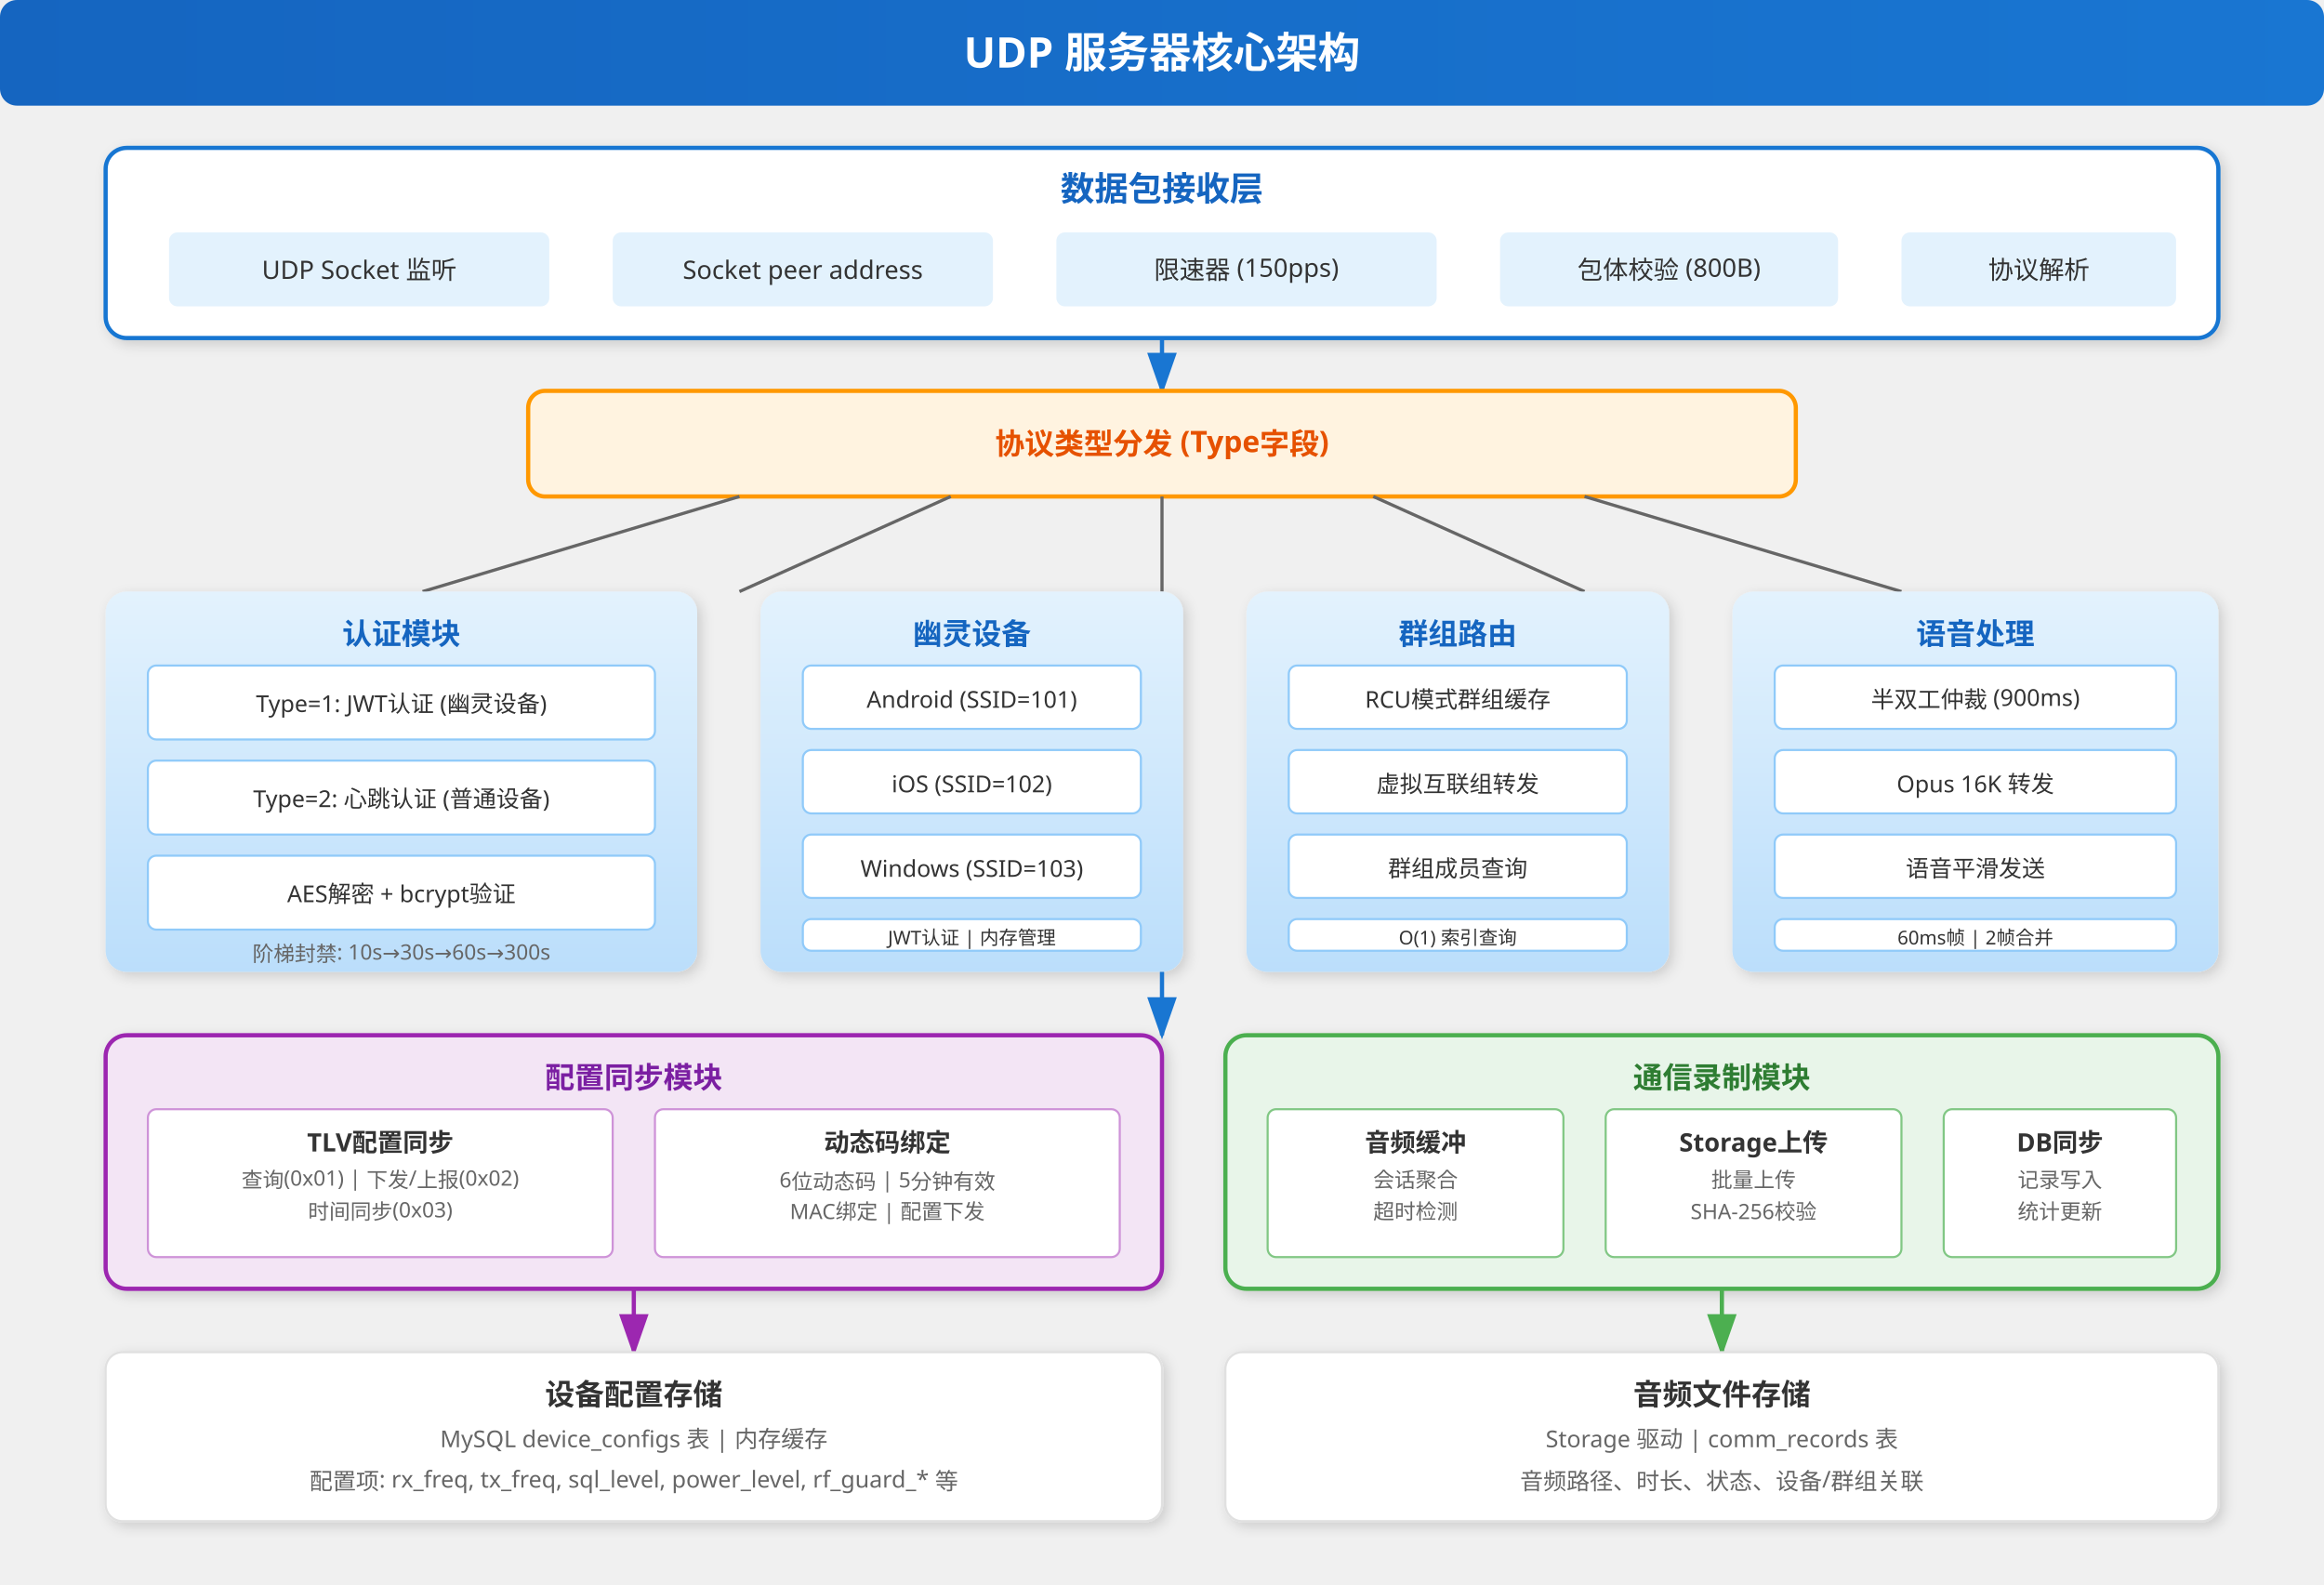
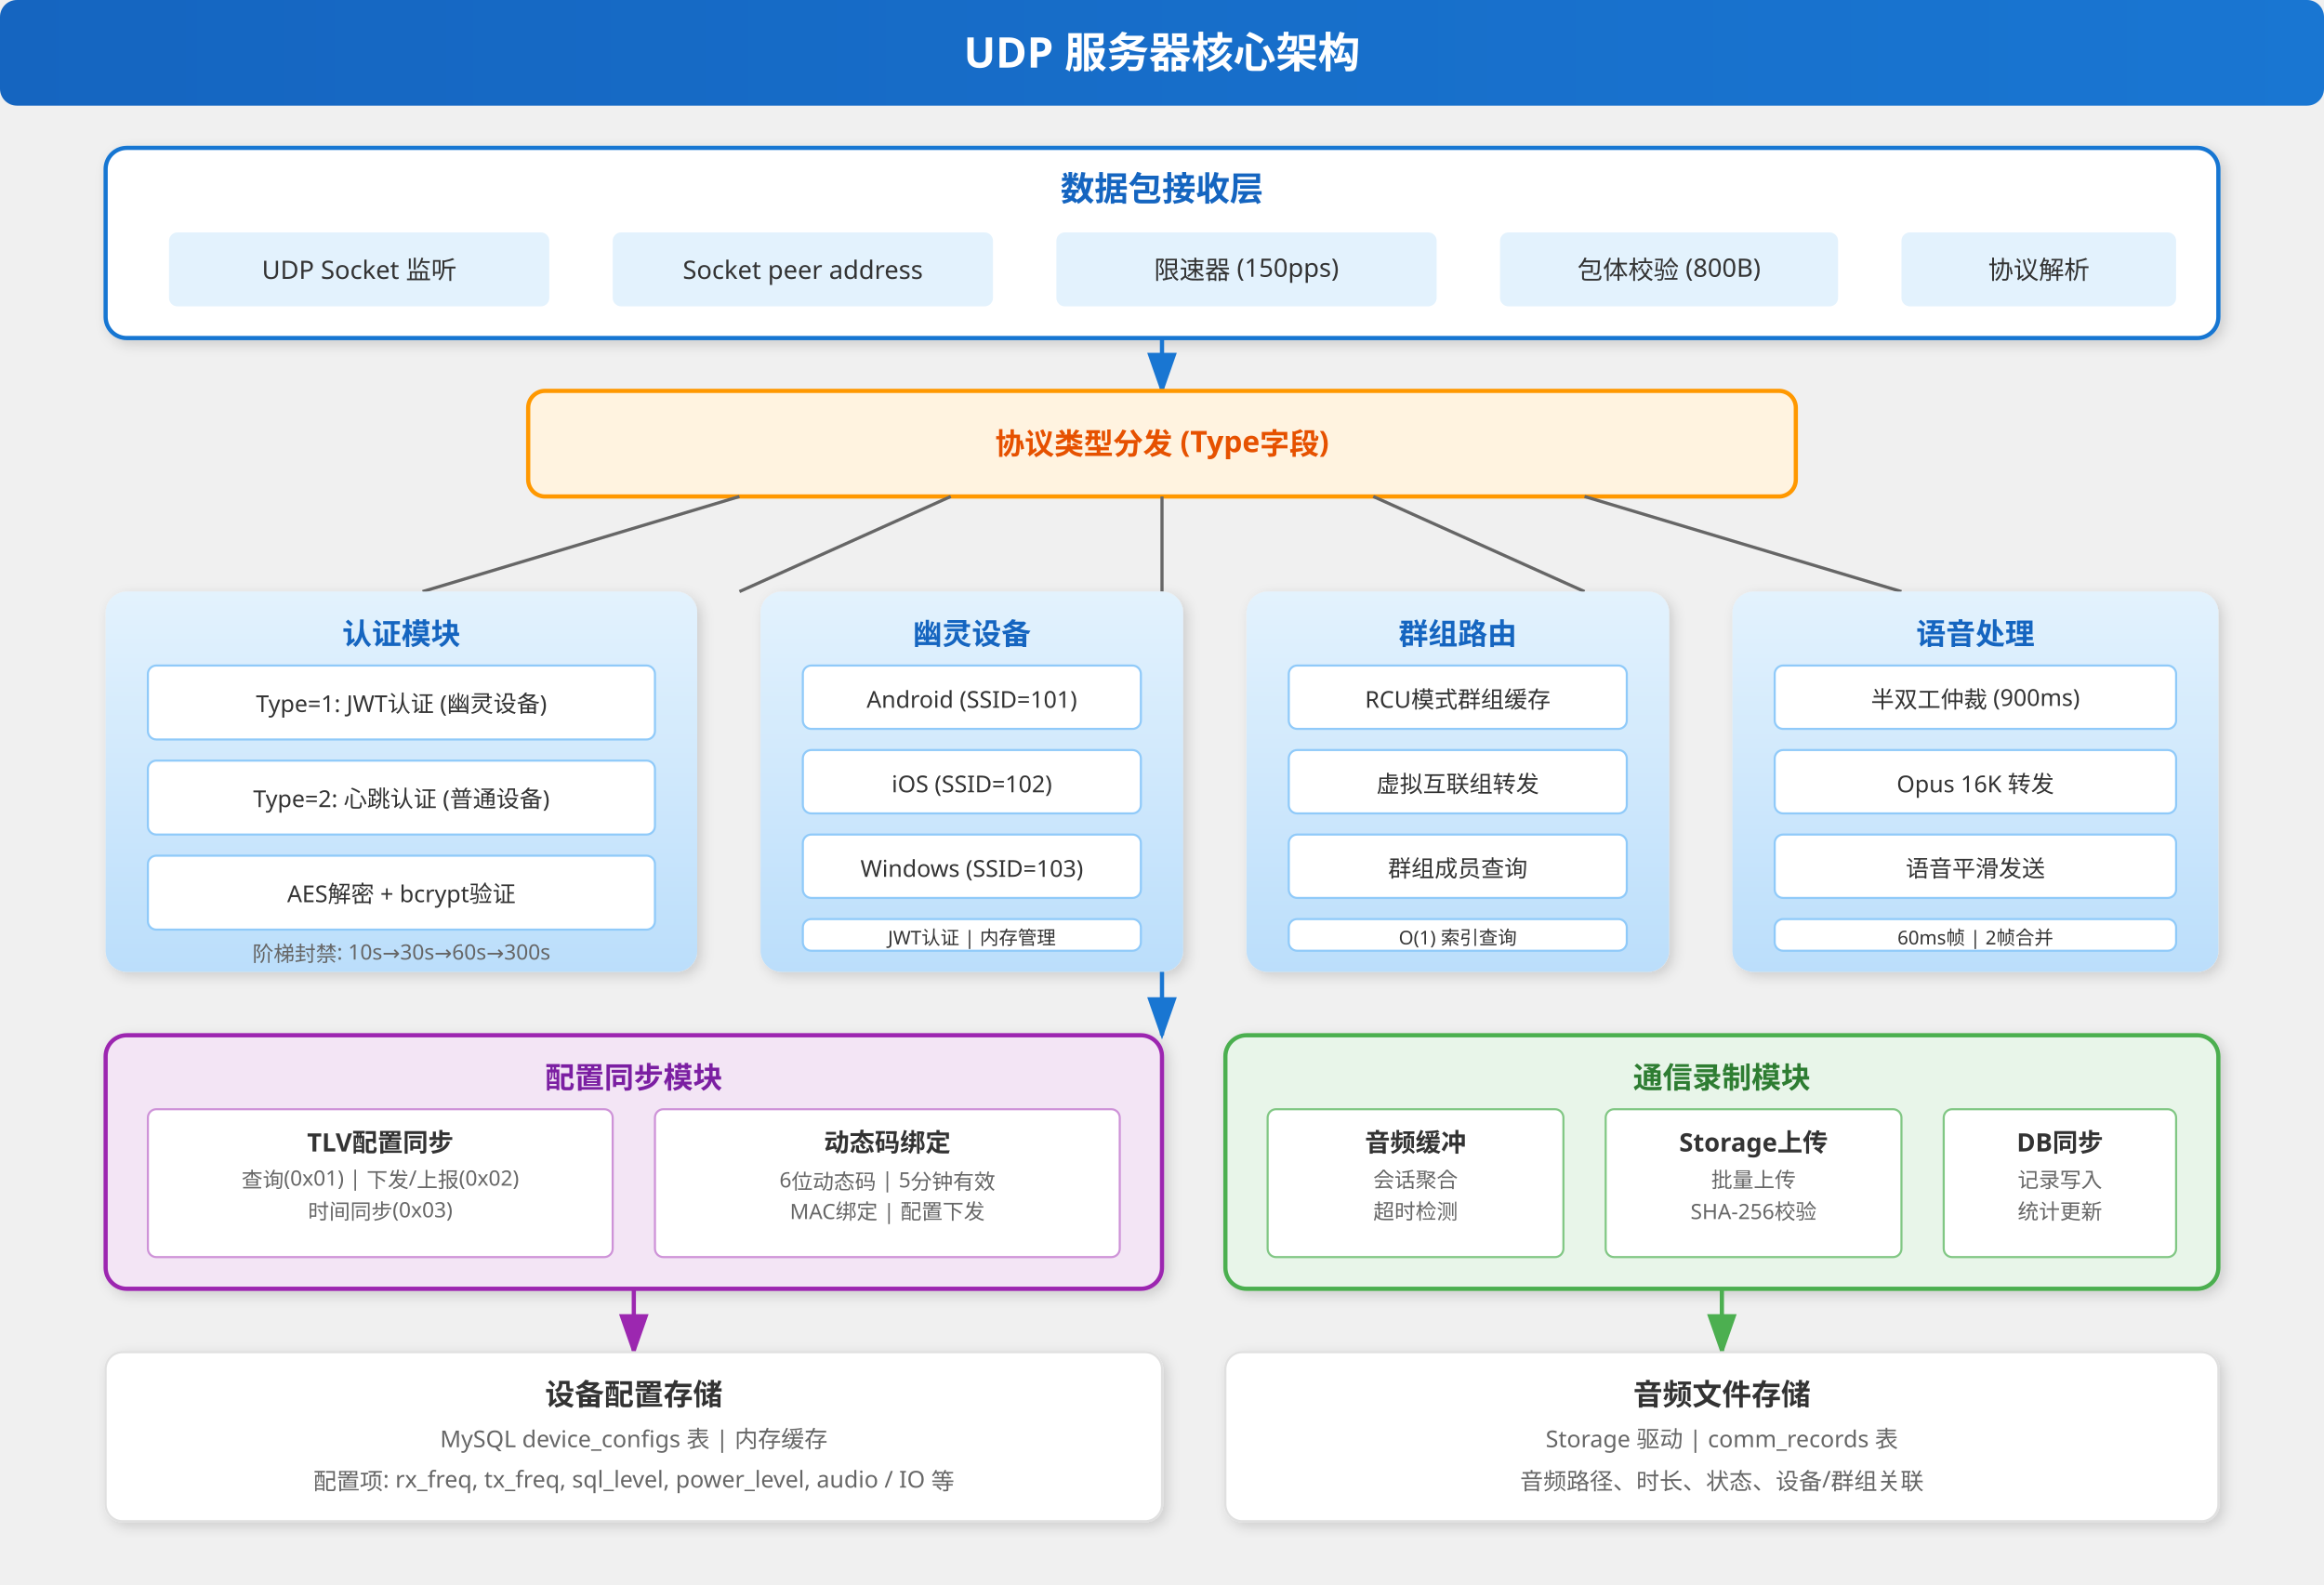
<svg xmlns="http://www.w3.org/2000/svg" viewBox="0 0 1100 750" font-family="Microsoft YaHei, sans-serif">
  <defs>
    <linearGradient id="titleGrad" x1="0%" y1="0%" x2="100%" y2="0%">
      <stop offset="0%" style="stop-color:#1565c0;stop-opacity:1" />
      <stop offset="100%" style="stop-color:#1976d2;stop-opacity:1" />
    </linearGradient>
    <linearGradient id="moduleGrad" x1="0%" y1="0%" x2="0%" y2="100%">
      <stop offset="0%" style="stop-color:#e3f2fd;stop-opacity:1" />
      <stop offset="100%" style="stop-color:#bbdefb;stop-opacity:1" />
    </linearGradient>
    <filter id="shadow">
      <feDropShadow dx="2" dy="2" stdDeviation="3" flood-opacity="0.15" />
    </filter>
  </defs>
  <rect x="0" y="0" width="1100" height="50" fill="url(#titleGrad)" rx="8" />
  <text x="550" y="32" text-anchor="middle" fill="white" font-size="20" font-weight="bold">UDP 服务器核心架构</text>
  <rect x="50" y="70" width="1000" height="90" fill="white" rx="10" filter="url(#shadow)" stroke="#1976d2" stroke-width="2" />
  <text x="550" y="95" text-anchor="middle" fill="#1565c0" font-size="16" font-weight="bold">数据包接收层</text>
  <rect x="80" y="110" width="180" height="35" fill="#e3f2fd" rx="4" />
  <text x="170" y="132" text-anchor="middle" fill="#333" font-size="12">UDP Socket 监听</text>
  <rect x="290" y="110" width="180" height="35" fill="#e3f2fd" rx="4" />
  <text x="380" y="132" text-anchor="middle" fill="#333" font-size="12">Socket peer address</text>
  <rect x="500" y="110" width="180" height="35" fill="#e3f2fd" rx="4" />
  <text x="590" y="132" text-anchor="middle" fill="#333" font-size="12">限速器 (150pps)</text>
  <rect x="710" y="110" width="160" height="35" fill="#e3f2fd" rx="4" />
  <text x="790" y="132" text-anchor="middle" fill="#333" font-size="12">包体校验 (800B)</text>
  <rect x="900" y="110" width="130" height="35" fill="#e3f2fd" rx="4" />
  <text x="965" y="132" text-anchor="middle" fill="#333" font-size="12">协议解析</text>
  <path d="M 550 160 L 550 185" stroke="#1976d2" stroke-width="2" fill="none" marker-end="url(#arrow)" />
  <defs>
    <marker id="arrow" markerWidth="10" markerHeight="7" refX="9" refY="3.5" orient="auto">
      <polygon points="0 0, 10 3.5, 0 7" fill="#1976d2" />
    </marker>
  </defs>
  <rect x="250" y="185" width="600" height="50" fill="#fff3e0" rx="8" stroke="#ff9800" stroke-width="2" />
  <text x="550" y="215" text-anchor="middle" fill="#e65100" font-size="14" font-weight="bold">协议类型分发 (Type字段)</text>
  <path d="M 350 235 L 200 280" stroke="#666" stroke-width="1.5" fill="none" />
  <path d="M 450 235 L 350 280" stroke="#666" stroke-width="1.5" fill="none" />
  <path d="M 550 235 L 550 280" stroke="#666" stroke-width="1.5" fill="none" />
  <path d="M 650 235 L 750 280" stroke="#666" stroke-width="1.5" fill="none" />
  <path d="M 750 235 L 900 280" stroke="#666" stroke-width="1.5" fill="none" />
  <rect x="50" y="280" width="280" height="180" fill="url(#moduleGrad)" rx="10" filter="url(#shadow)" />
  <text x="190" y="305" text-anchor="middle" fill="#1565c0" font-size="14" font-weight="bold">认证模块</text>
  <rect x="70" y="315" width="240" height="35" fill="white" rx="4" stroke="#90caf9" />
  <text x="190" y="337" text-anchor="middle" fill="#333" font-size="11">Type=1: JWT认证 (幽灵设备)</text>
  <rect x="70" y="360" width="240" height="35" fill="white" rx="4" stroke="#90caf9" />
  <text x="190" y="382" text-anchor="middle" fill="#333" font-size="11">Type=2: 心跳认证 (普通设备)</text>
  <rect x="70" y="405" width="240" height="35" fill="white" rx="4" stroke="#90caf9" />
  <text x="190" y="427" text-anchor="middle" fill="#333" font-size="11">AES解密 + bcrypt验证</text>
  <text x="190" y="455" text-anchor="middle" fill="#666" font-size="10">阶梯封禁: 10s→30s→60s→300s</text>
  <rect x="360" y="280" width="200" height="180" fill="url(#moduleGrad)" rx="10" filter="url(#shadow)" />
  <text x="460" y="305" text-anchor="middle" fill="#1565c0" font-size="14" font-weight="bold">幽灵设备</text>
  <rect x="380" y="315" width="160" height="30" fill="white" rx="4" stroke="#90caf9" />
  <text x="460" y="335" text-anchor="middle" fill="#333" font-size="11">Android (SSID=101)</text>
  <rect x="380" y="355" width="160" height="30" fill="white" rx="4" stroke="#90caf9" />
  <text x="460" y="375" text-anchor="middle" fill="#333" font-size="11">iOS (SSID=102)</text>
  <rect x="380" y="395" width="160" height="30" fill="white" rx="4" stroke="#90caf9" />
  <text x="460" y="415" text-anchor="middle" fill="#333" font-size="11">Windows (SSID=103)</text>
  <rect x="380" y="435" width="160" height="15" fill="white" rx="4" stroke="#90caf9" />
  <text x="460" y="447" text-anchor="middle" fill="#333" font-size="9">JWT认证 | 内存管理</text>
  <rect x="590" y="280" width="200" height="180" fill="url(#moduleGrad)" rx="10" filter="url(#shadow)" />
  <text x="690" y="305" text-anchor="middle" fill="#1565c0" font-size="14" font-weight="bold">群组路由</text>
  <rect x="610" y="315" width="160" height="30" fill="white" rx="4" stroke="#90caf9" />
  <text x="690" y="335" text-anchor="middle" fill="#333" font-size="11">RCU模式群组缓存</text>
  <rect x="610" y="355" width="160" height="30" fill="white" rx="4" stroke="#90caf9" />
  <text x="690" y="375" text-anchor="middle" fill="#333" font-size="11">虚拟互联组转发</text>
  <rect x="610" y="395" width="160" height="30" fill="white" rx="4" stroke="#90caf9" />
  <text x="690" y="415" text-anchor="middle" fill="#333" font-size="11">群组成员查询</text>
  <rect x="610" y="435" width="160" height="15" fill="white" rx="4" stroke="#90caf9" />
  <text x="690" y="447" text-anchor="middle" fill="#333" font-size="9">O(1) 索引查询</text>
  <rect x="820" y="280" width="230" height="180" fill="url(#moduleGrad)" rx="10" filter="url(#shadow)" />
  <text x="935" y="305" text-anchor="middle" fill="#1565c0" font-size="14" font-weight="bold">语音处理</text>
  <rect x="840" y="315" width="190" height="30" fill="white" rx="4" stroke="#90caf9" />
  <text x="935" y="335" text-anchor="middle" fill="#333" font-size="11">半双工仲裁 (900ms)</text>
  <rect x="840" y="355" width="190" height="30" fill="white" rx="4" stroke="#90caf9" />
  <text x="935" y="375" text-anchor="middle" fill="#333" font-size="11">Opus 16K 转发</text>
  <rect x="840" y="395" width="190" height="30" fill="white" rx="4" stroke="#90caf9" />
  <text x="935" y="415" text-anchor="middle" fill="#333" font-size="11">语音平滑发送</text>
  <rect x="840" y="435" width="190" height="15" fill="white" rx="4" stroke="#90caf9" />
  <text x="935" y="447" text-anchor="middle" fill="#333" font-size="9">60ms帧 | 2帧合并</text>
  <path d="M 550 460 L 550 490" stroke="#1976d2" stroke-width="2" fill="none" marker-end="url(#arrow)" />
  <rect x="50" y="490" width="500" height="120" fill="#f3e5f5" rx="10" filter="url(#shadow)" stroke="#9c27b0" stroke-width="2" />
  <text x="300" y="515" text-anchor="middle" fill="#7b1fa2" font-size="14" font-weight="bold">配置同步模块</text>
  <rect x="70" y="525" width="220" height="70" fill="white" rx="4" stroke="#ce93d8" />
  <text x="180" y="545" text-anchor="middle" fill="#333" font-size="12" font-weight="bold">TLV配置同步</text>
  <text x="180" y="562" text-anchor="middle" fill="#666" font-size="10">查询(0x01) | 下发/上报(0x02)</text>
  <text x="180" y="577" text-anchor="middle" fill="#666" font-size="10">时间同步(0x03)</text>
  <rect x="310" y="525" width="220" height="70" fill="white" rx="4" stroke="#ce93d8" />
  <text x="420" y="545" text-anchor="middle" fill="#333" font-size="12" font-weight="bold">动态码绑定</text>
  <text x="420" y="562" text-anchor="middle" fill="#666" font-size="10">6位动态码 | 5分钟有效</text>
  <text x="420" y="577" text-anchor="middle" fill="#666" font-size="10">MAC绑定 | 配置下发</text>
  <rect x="580" y="490" width="470" height="120" fill="#e8f5e9" rx="10" filter="url(#shadow)" stroke="#4caf50" stroke-width="2" />
  <text x="815" y="515" text-anchor="middle" fill="#2e7d32" font-size="14" font-weight="bold">通信录制模块</text>
  <rect x="600" y="525" width="140" height="70" fill="white" rx="4" stroke="#81c784" />
  <text x="670" y="545" text-anchor="middle" fill="#333" font-size="12" font-weight="bold">音频缓冲</text>
  <text x="670" y="562" text-anchor="middle" fill="#666" font-size="10">会话聚合</text>
  <text x="670" y="577" text-anchor="middle" fill="#666" font-size="10">超时检测</text>
  <rect x="760" y="525" width="140" height="70" fill="white" rx="4" stroke="#81c784" />
  <text x="830" y="545" text-anchor="middle" fill="#333" font-size="12" font-weight="bold">Storage上传</text>
  <text x="830" y="562" text-anchor="middle" fill="#666" font-size="10">批量上传</text>
  <text x="830" y="577" text-anchor="middle" fill="#666" font-size="10">SHA-256校验</text>
  <rect x="920" y="525" width="110" height="70" fill="white" rx="4" stroke="#81c784" />
  <text x="975" y="545" text-anchor="middle" fill="#333" font-size="12" font-weight="bold">DB同步</text>
  <text x="975" y="562" text-anchor="middle" fill="#666" font-size="10">记录写入</text>
  <text x="975" y="577" text-anchor="middle" fill="#666" font-size="10">统计更新</text>
  <path d="M 300 610 L 300 640" stroke="#9c27b0" stroke-width="2" fill="none" marker-end="url(#arrowPurple)" />
  <path d="M 815 610 L 815 640" stroke="#4caf50" stroke-width="2" fill="none" marker-end="url(#arrowGreen)" />
  <defs>
    <marker id="arrowPurple" markerWidth="10" markerHeight="7" refX="9" refY="3.5" orient="auto">
      <polygon points="0 0, 10 3.5, 0 7" fill="#9c27b0" />
    </marker>
    <marker id="arrowGreen" markerWidth="10" markerHeight="7" refX="9" refY="3.5" orient="auto">
      <polygon points="0 0, 10 3.5, 0 7" fill="#4caf50" />
    </marker>
  </defs>
  <rect x="50" y="640" width="500" height="80" fill="white" rx="8" filter="url(#shadow)" stroke="#e0e0e0" />
  <text x="300" y="665" text-anchor="middle" fill="#333" font-size="14" font-weight="bold">设备配置存储</text>
  <text x="300" y="685" text-anchor="middle" fill="#666" font-size="11">MySQL device_configs 表 | 内存缓存</text>
-   <text x="300" y="705" text-anchor="middle" fill="#666" font-size="11">配置项: rx_freq, tx_freq, sql_level, power_level, rf_guard_* 等</text>
+   <text x="300" y="705" text-anchor="middle" fill="#666" font-size="11">配置项: rx_freq, tx_freq, sql_level, power_level, audio / IO 等</text>
  <rect x="580" y="640" width="470" height="80" fill="white" rx="8" filter="url(#shadow)" stroke="#e0e0e0" />
  <text x="815" y="665" text-anchor="middle" fill="#333" font-size="14" font-weight="bold">音频文件存储</text>
  <text x="815" y="685" text-anchor="middle" fill="#666" font-size="11">Storage 驱动 | comm_records 表</text>
  <text x="815" y="705" text-anchor="middle" fill="#666" font-size="11">音频路径、时长、状态、设备/群组关联</text>
  <rect x="50" y="735" width="1000" height="0" fill="none" />
</svg>
